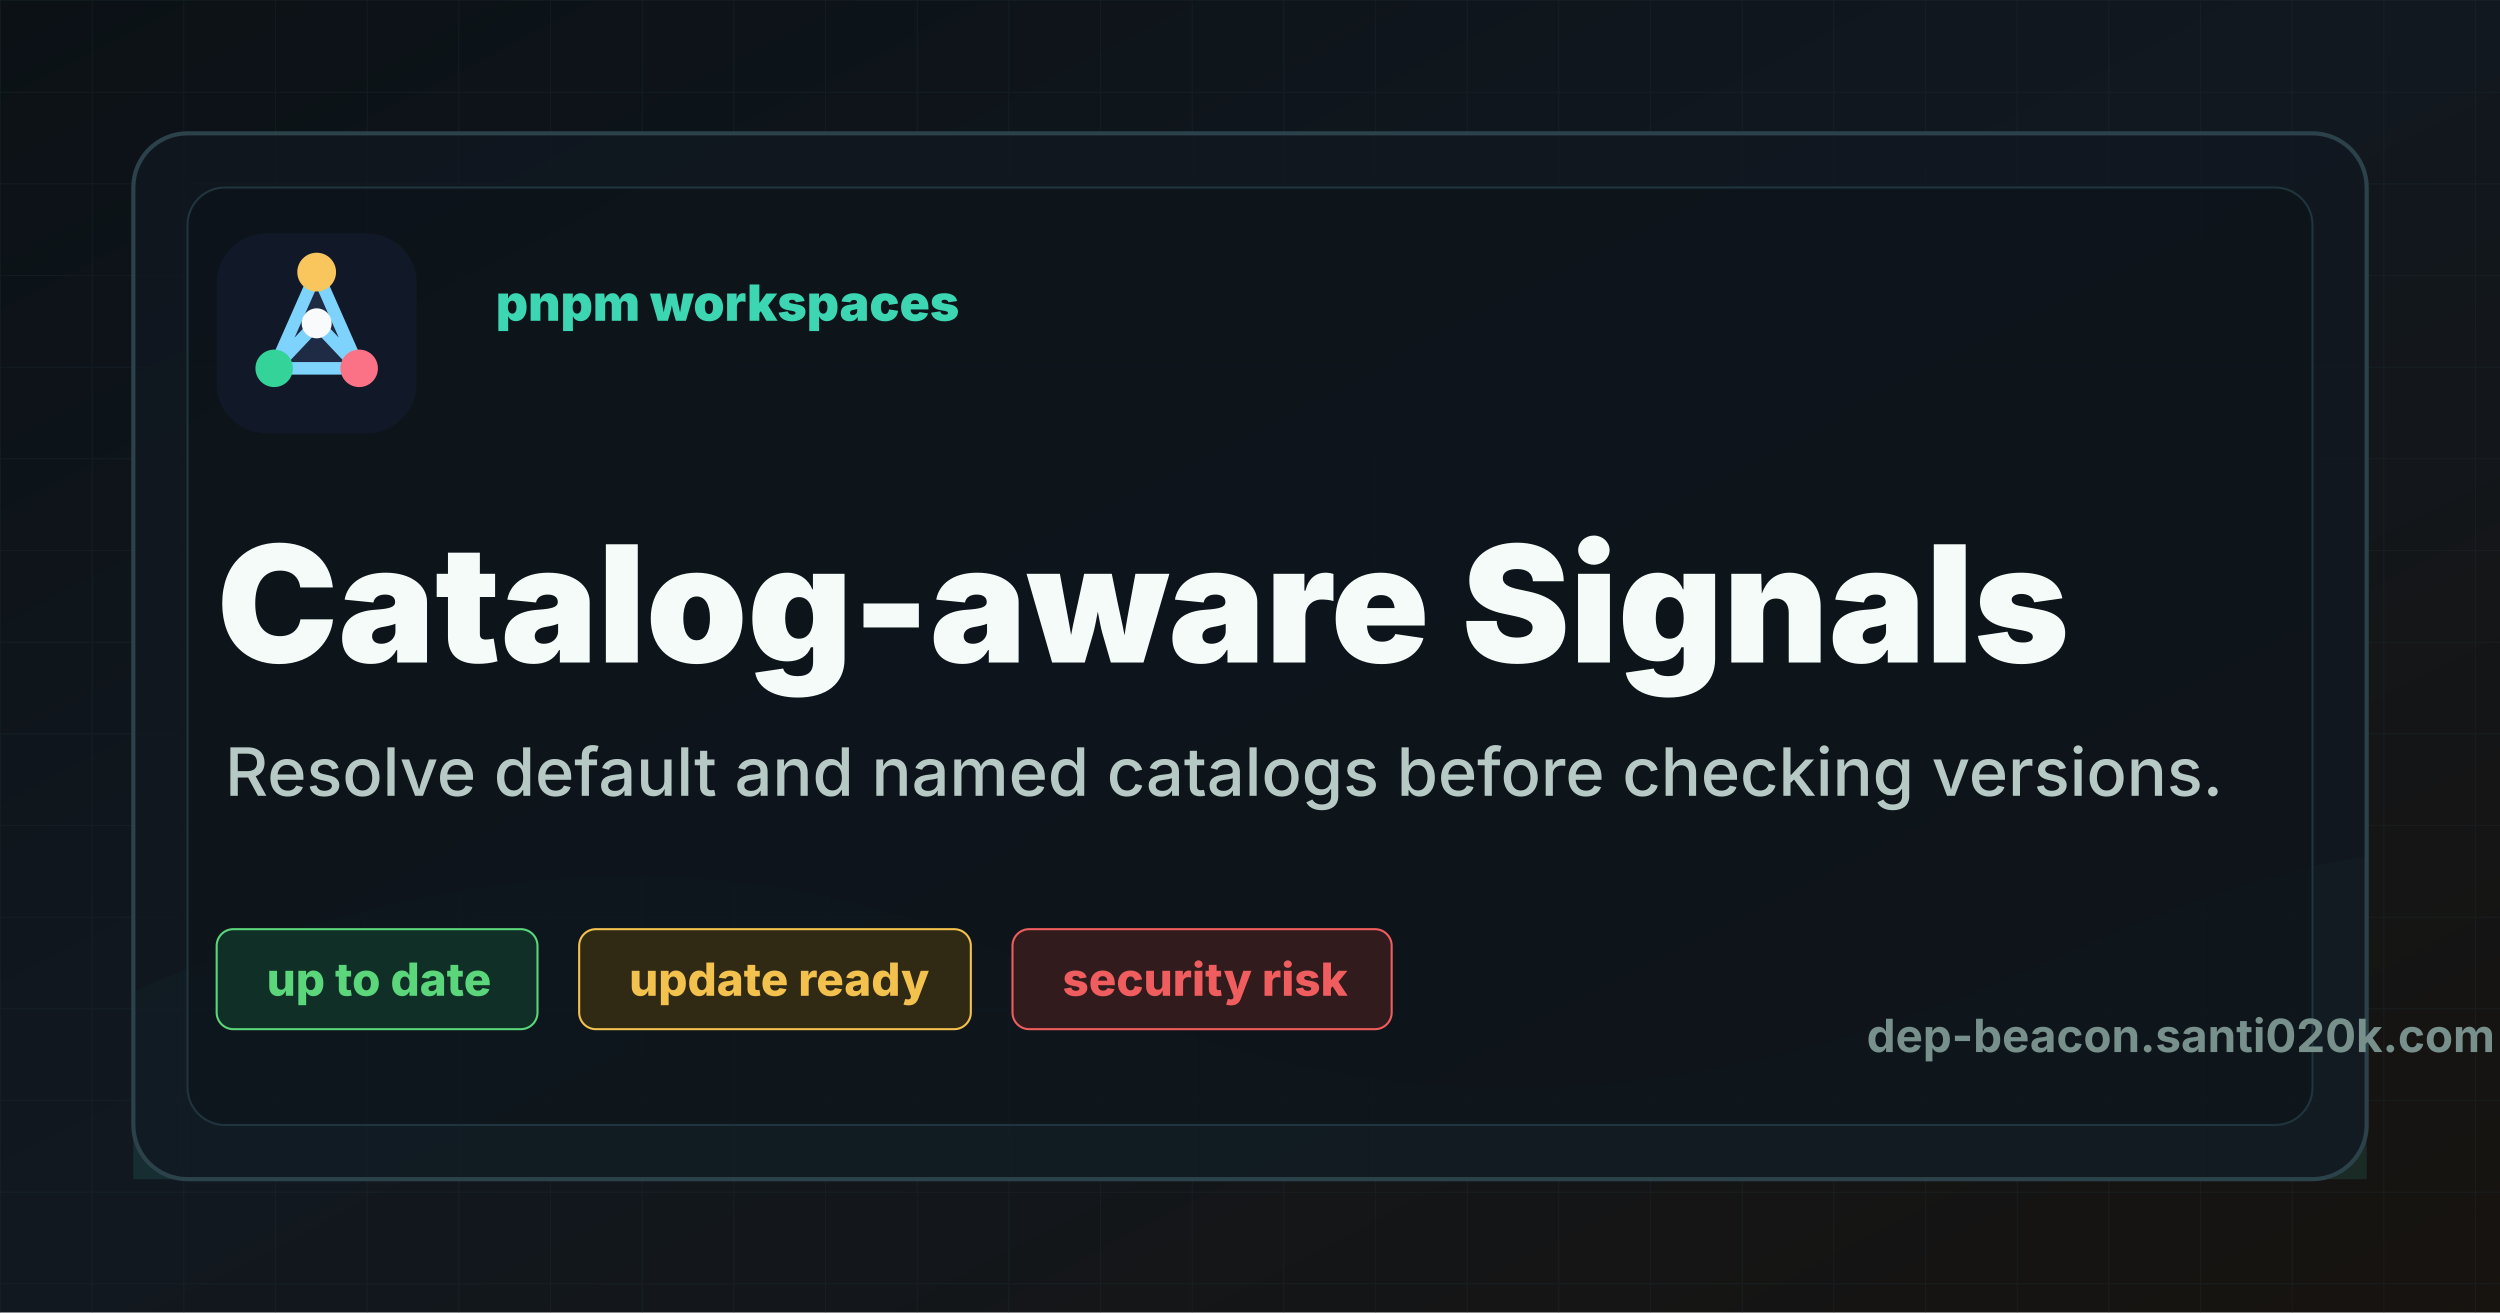
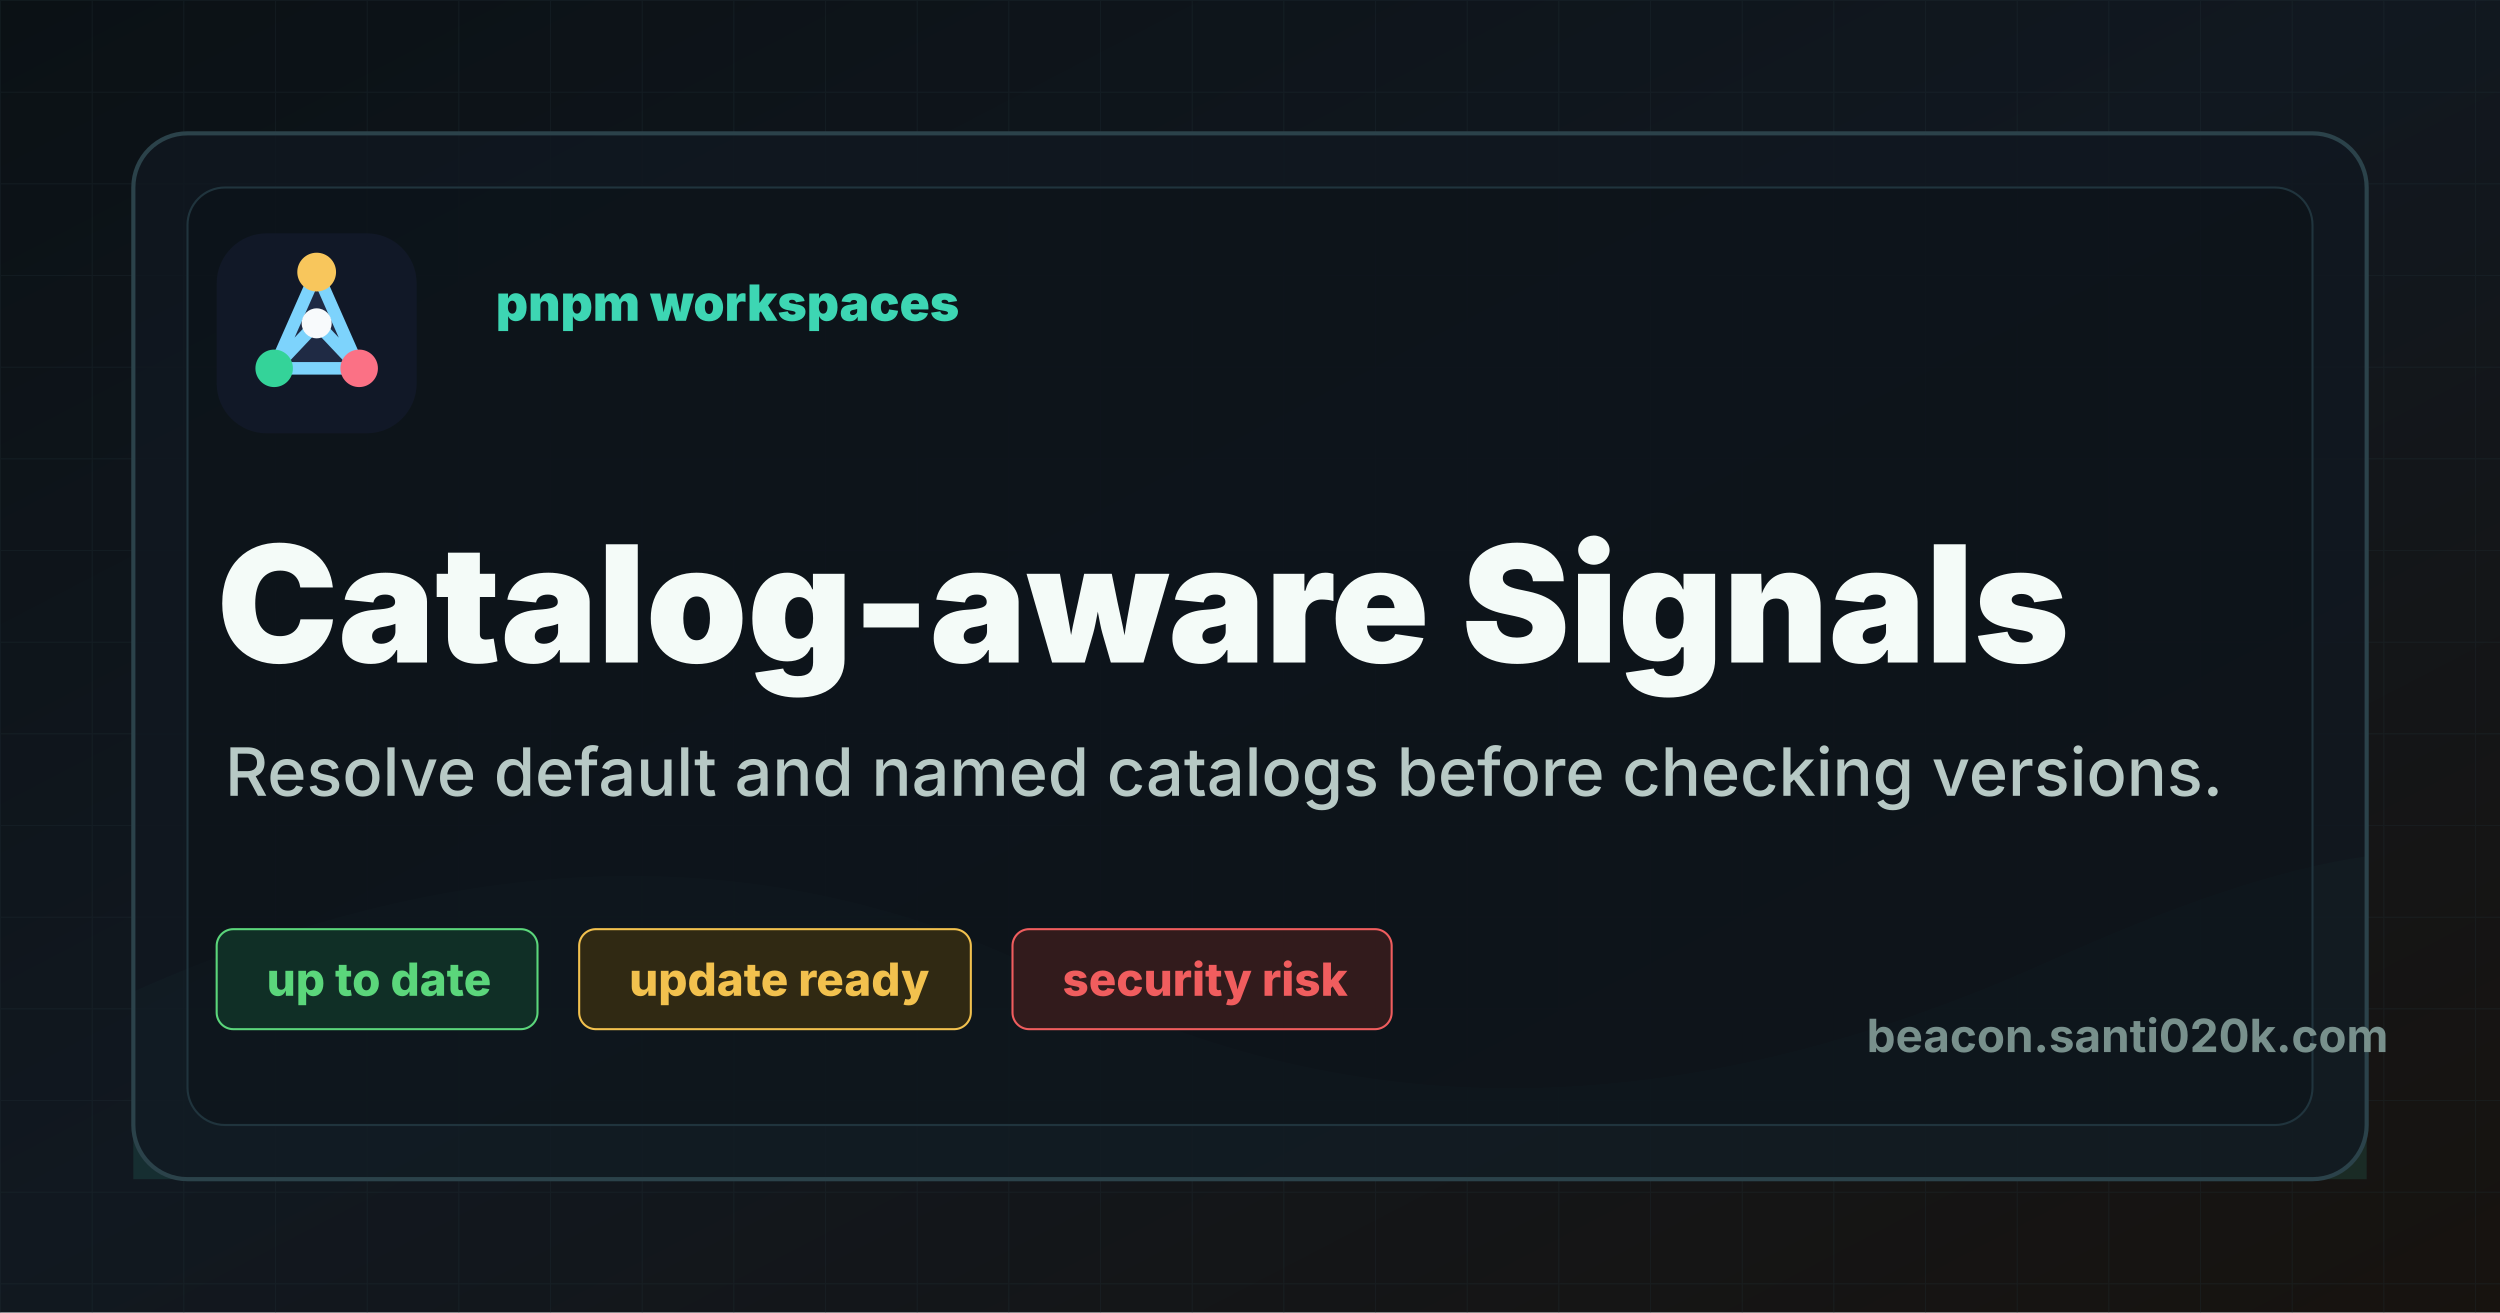
<svg xmlns="http://www.w3.org/2000/svg" viewBox="0 0 1200 630" role="img" aria-label="Catalog-aware Signals social card">
  <defs>
    <linearGradient id="bg" x1="0" x2="1" y1="0" y2="1">
      <stop offset="0" stop-color="#0b1115" />
      <stop offset="0.48" stop-color="#111820" />
      <stop offset="1" stop-color="#17130f" />
    </linearGradient>
    <pattern id="grid" width="44" height="44" patternUnits="userSpaceOnUse">
      <path d="M44 0H0v44" fill="none" stroke="#24343b" stroke-opacity="0.55" />
    </pattern>
  </defs>
  <rect width="1200" height="630" fill="url(#bg)" />
  <rect width="1200" height="630" fill="url(#grid)" opacity="0.48" />
  <path d="M64 476c162-72 310-74 444-6 142 72 300 70 474-8 62-28 112-45 154-51v155H64Z" fill="#3dd6b3" opacity="0.12" />
  <rect x="64" y="64" width="1072" height="502" rx="26" fill="#101820" fill-opacity="0.82" stroke="#2b424a" stroke-width="2" />
  <rect x="90" y="90" width="1020" height="450" rx="18" fill="#0b1115" fill-opacity="0.44" stroke="#20343d" />
  <g transform="translate(104 112) scale(3)">
    <rect width="32" height="32" rx="8" fill="#111827" />
    <path d="M16 6.2 9.2 21.6h13.6L16 6.2Z" fill="#1f2a44" />
    <path d="M16 6.2 9.2 21.6M16 6.2l6.8 15.4M9.2 21.6h13.6M16 14.4l-6.8 7.2M16 14.4l6.8 7.2" fill="none" stroke="#7dd3fc" stroke-linecap="round" stroke-linejoin="round" stroke-width="2" />
    <circle cx="16" cy="6.2" r="3.1" fill="#f8c65c" />
    <circle cx="16" cy="14.4" r="2.4" fill="#f8fafc" />
    <circle cx="9.2" cy="21.6" r="3" fill="#34d399" />
    <circle cx="22.8" cy="21.6" r="3" fill="#fb7185" />
  </g>
  <text x="238" y="154" fill="#3dd6b3" font-family="Inter, Arial, sans-serif" font-size="24" font-weight="850" letter-spacing="0">pnpm workspaces</text>
  <text x="104" y="318" fill="#f4fbf8" font-family="Inter, Arial, sans-serif" font-size="78" font-weight="850" letter-spacing="0">Catalog-aware Signals</text>
  <text x="108" y="382" fill="#b7c9c5" font-family="Inter, Arial, sans-serif" font-size="32" font-weight="500" letter-spacing="0">Resolve default and named catalogs before checking versions.</text>
  <g font-family="Inter, Arial, sans-serif" font-size="22" font-weight="800" letter-spacing="0">
    <rect x="104" y="446" width="154" height="48" rx="8" fill="#102f26" stroke="#5bd67b" />
    <text x="128" y="478" fill="#5bd67b">up to date</text>
    <rect x="278" y="446" width="188" height="48" rx="8" fill="#302913" stroke="#f2c14e" />
    <text x="302" y="478" fill="#f2c14e">update ready</text>
    <rect x="486" y="446" width="182" height="48" rx="8" fill="#321b1c" stroke="#f05d5e" />
    <text x="510" y="478" fill="#f05d5e">security risk</text>
  </g>
-   <text x="896" y="505" fill="#78908c" font-family="Inter, Arial, sans-serif" font-size="22" font-weight="700" letter-spacing="0">dep-beacon.santi020k.com</text>
+   <text x="896" y="505" fill="#78908c" font-family="Inter, Arial, sans-serif" font-size="22" font-weight="700" letter-spacing="0">beacon.santi020k.com</text>
</svg>
